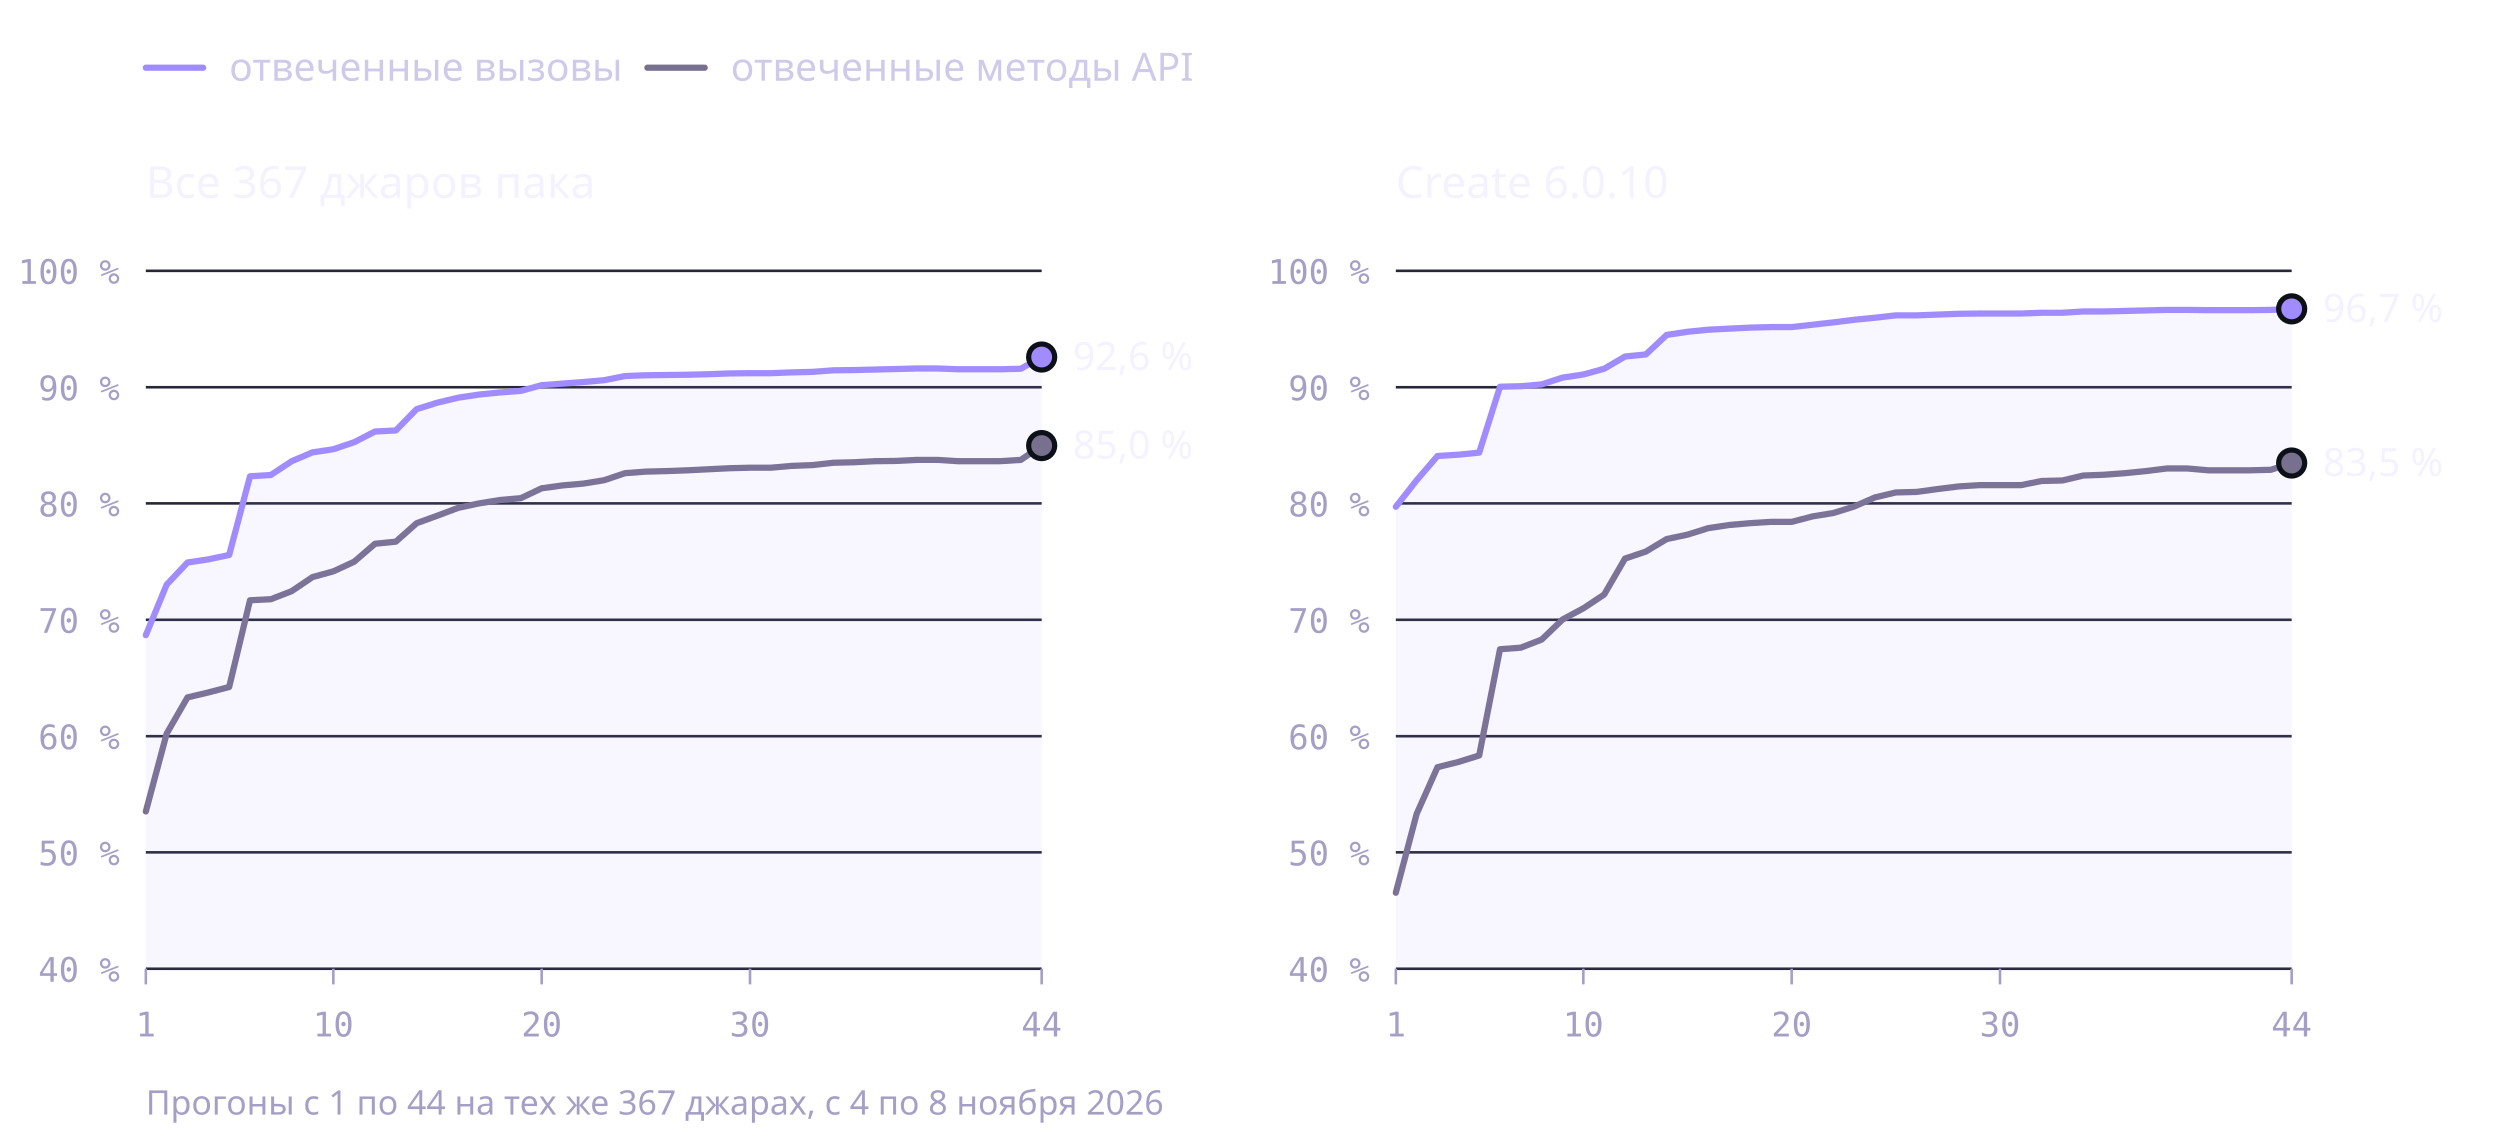
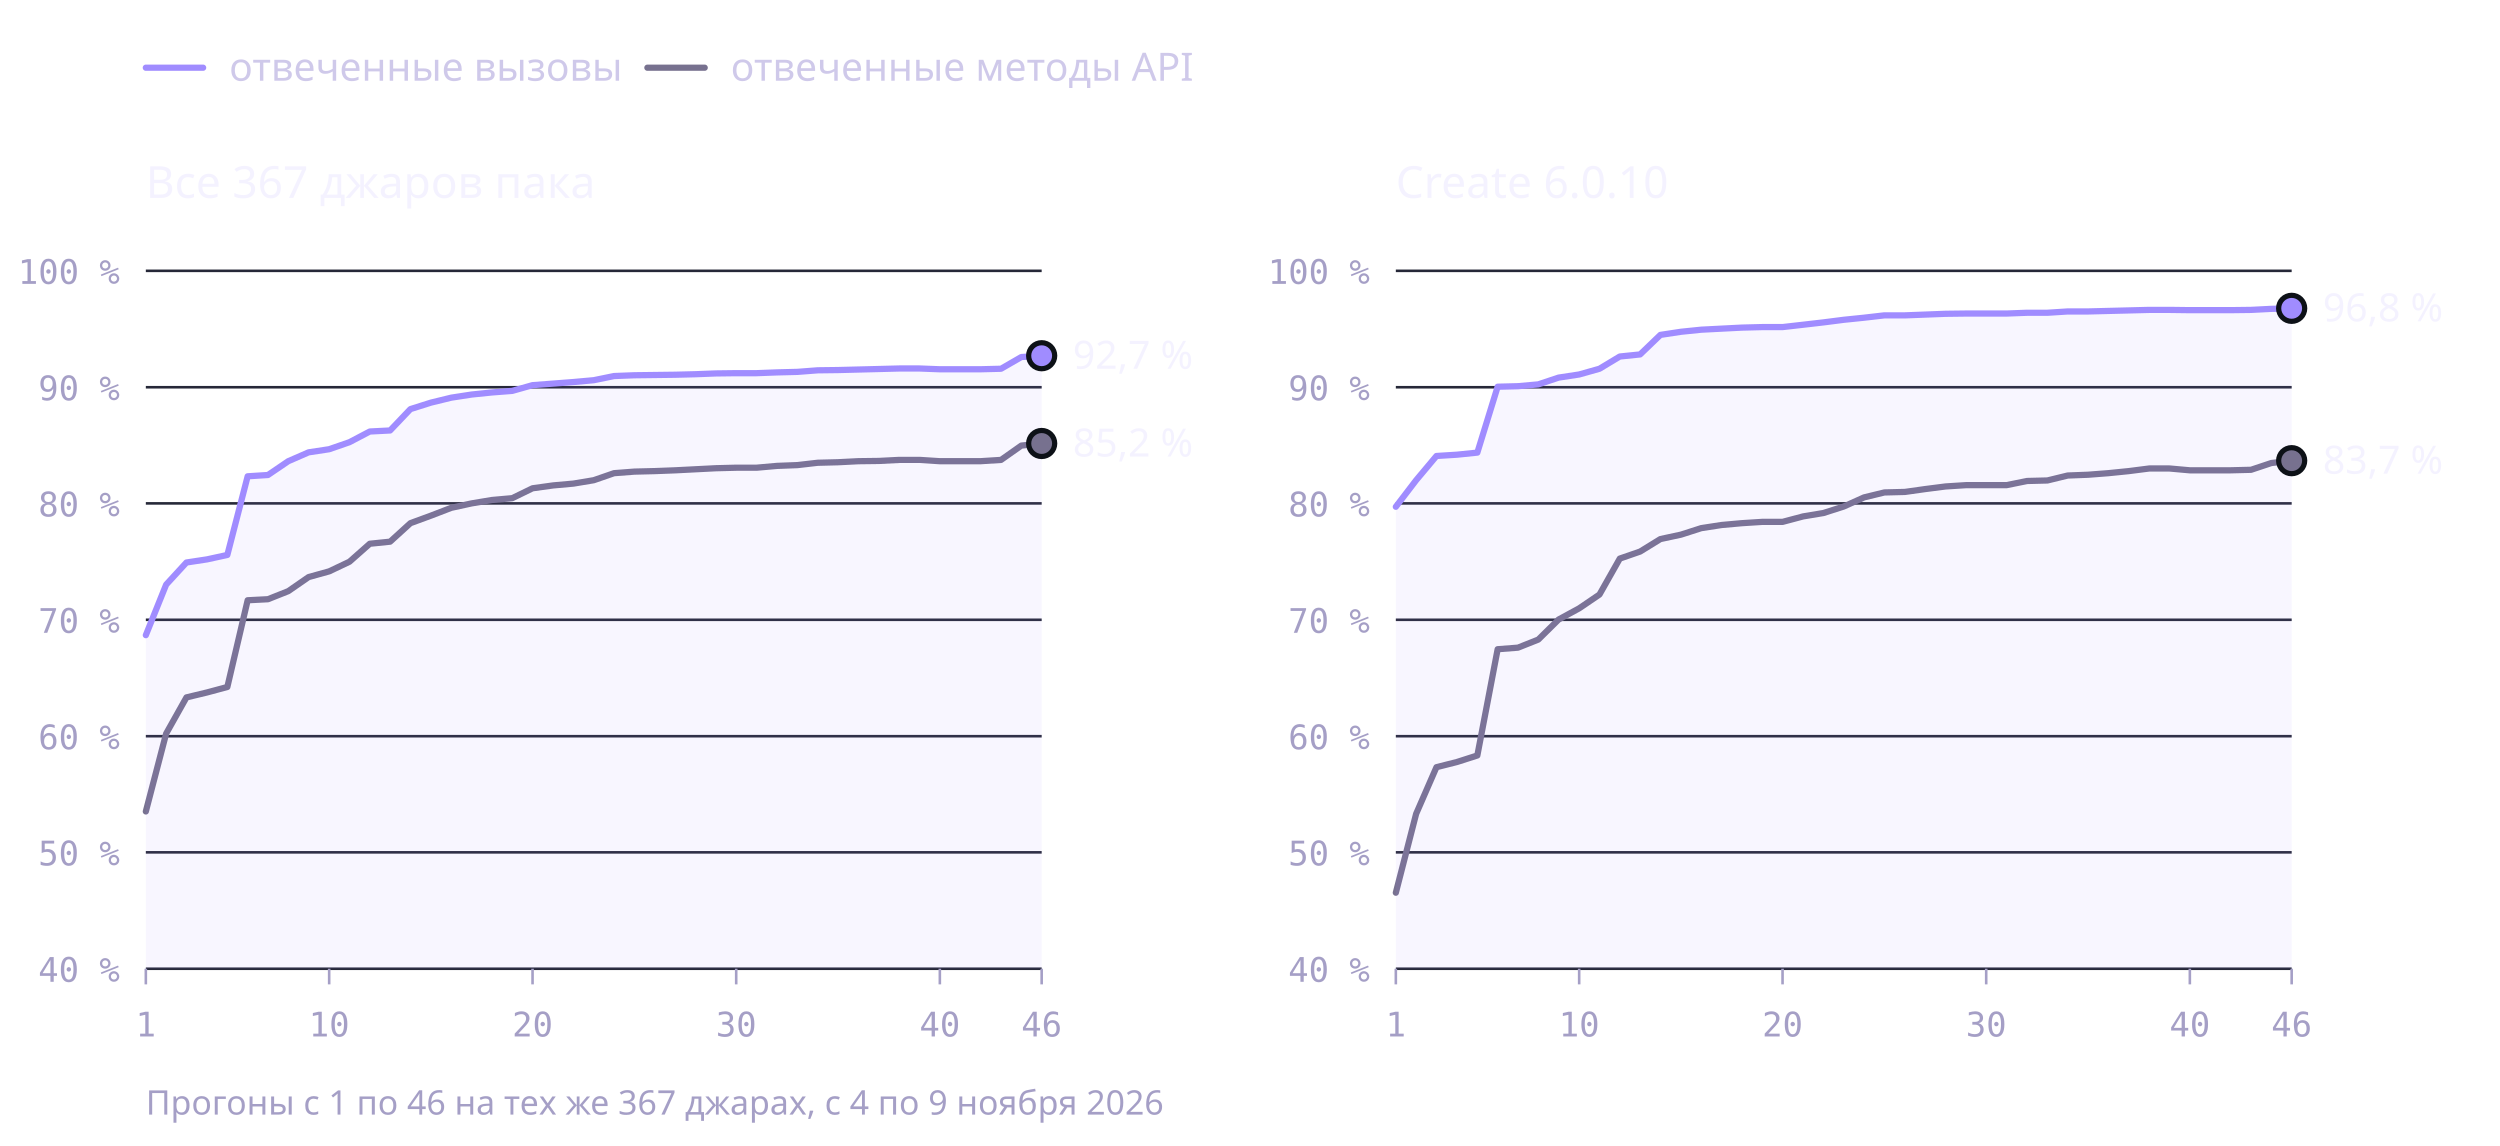
<svg xmlns="http://www.w3.org/2000/svg" viewBox="0 0 960 440" width="960" height="440" role="img" aria-labelledby="t d">
  <line x1="56" y1="26" x2="78" y2="26" stroke="#a08cff" stroke-width="2.4" stroke-linecap="round" />
  <text x="88.0" y="31.0" font-family="'HZ Geist', sans-serif" font-weight="400" font-size="15" fill="#cfc9ea">отвеченные вызовы</text>
  <line x1="248.6" y1="26" x2="270.6" y2="26" stroke="#77718f" stroke-width="2.4" stroke-linecap="round" />
  <text x="280.6" y="31.0" font-family="'HZ Geist', sans-serif" font-weight="400" font-size="15" fill="#cfc9ea">отвеченные методы API</text>
  <text x="56.0" y="76.0" font-family="'HZ Geist Medium', sans-serif" font-weight="500" font-size="17" fill="#f4f2ff">Все 367 джаров пака</text>
  <line x1="56" y1="372.0" x2="400" y2="372.0" stroke="#262838" stroke-width="1" />
  <text x="46.0" y="377.0" font-family="'HZ Geist Mono', ui-monospace, monospace" font-weight="400" font-size="13" fill="#a59fc6" text-anchor="end">40 %</text>
  <line x1="56" y1="327.3" x2="400" y2="327.3" stroke="#262838" stroke-width="1" />
  <text x="46.0" y="332.3" font-family="'HZ Geist Mono', ui-monospace, monospace" font-weight="400" font-size="13" fill="#a59fc6" text-anchor="end">50 %</text>
  <line x1="56" y1="282.7" x2="400" y2="282.7" stroke="#262838" stroke-width="1" />
  <text x="46.0" y="287.7" font-family="'HZ Geist Mono', ui-monospace, monospace" font-weight="400" font-size="13" fill="#a59fc6" text-anchor="end">60 %</text>
  <line x1="56" y1="238.0" x2="400" y2="238.0" stroke="#262838" stroke-width="1" />
  <text x="46.0" y="243.0" font-family="'HZ Geist Mono', ui-monospace, monospace" font-weight="400" font-size="13" fill="#a59fc6" text-anchor="end">70 %</text>
  <line x1="56" y1="193.3" x2="400" y2="193.3" stroke="#262838" stroke-width="1" />
  <text x="46.0" y="198.3" font-family="'HZ Geist Mono', ui-monospace, monospace" font-weight="400" font-size="13" fill="#a59fc6" text-anchor="end">80 %</text>
  <line x1="56" y1="148.7" x2="400" y2="148.7" stroke="#262838" stroke-width="1" />
  <text x="46.0" y="153.7" font-family="'HZ Geist Mono', ui-monospace, monospace" font-weight="400" font-size="13" fill="#a59fc6" text-anchor="end">90 %</text>
  <line x1="56" y1="104.0" x2="400" y2="104.0" stroke="#262838" stroke-width="1" />
  <text x="46.0" y="109.0" font-family="'HZ Geist Mono', ui-monospace, monospace" font-weight="400" font-size="13" fill="#a59fc6" text-anchor="end">100 %</text>
  <line x1="56.0" y1="372" x2="56.0" y2="378" stroke="#a59fc6" stroke-width="1" />
  <text x="56.0" y="398.0" font-family="'HZ Geist Mono', ui-monospace, monospace" font-weight="400" font-size="13" fill="#a59fc6" text-anchor="middle">1</text>
-   <line x1="128.0" y1="372" x2="128.0" y2="378" stroke="#a59fc6" stroke-width="1" />
-   <text x="128.0" y="398.0" font-family="'HZ Geist Mono', ui-monospace, monospace" font-weight="400" font-size="13" fill="#a59fc6" text-anchor="middle">10</text>
-   <line x1="208.0" y1="372" x2="208.0" y2="378" stroke="#a59fc6" stroke-width="1" />
-   <text x="208.0" y="398.0" font-family="'HZ Geist Mono', ui-monospace, monospace" font-weight="400" font-size="13" fill="#a59fc6" text-anchor="middle">20</text>
-   <line x1="288.0" y1="372" x2="288.0" y2="378" stroke="#a59fc6" stroke-width="1" />
-   <text x="288.0" y="398.0" font-family="'HZ Geist Mono', ui-monospace, monospace" font-weight="400" font-size="13" fill="#a59fc6" text-anchor="middle">30</text>
+   <line x1="126.4" y1="372" x2="126.4" y2="378" stroke="#a59fc6" stroke-width="1" />
+   <text x="126.4" y="398.0" font-family="'HZ Geist Mono', ui-monospace, monospace" font-weight="400" font-size="13" fill="#a59fc6" text-anchor="middle">10</text>
+   <line x1="204.5" y1="372" x2="204.5" y2="378" stroke="#a59fc6" stroke-width="1" />
+   <text x="204.5" y="398.0" font-family="'HZ Geist Mono', ui-monospace, monospace" font-weight="400" font-size="13" fill="#a59fc6" text-anchor="middle">20</text>
+   <line x1="282.7" y1="372" x2="282.7" y2="378" stroke="#a59fc6" stroke-width="1" />
+   <text x="282.7" y="398.0" font-family="'HZ Geist Mono', ui-monospace, monospace" font-weight="400" font-size="13" fill="#a59fc6" text-anchor="middle">30</text>
+   <line x1="360.9" y1="372" x2="360.9" y2="378" stroke="#a59fc6" stroke-width="1" />
+   <text x="360.9" y="398.0" font-family="'HZ Geist Mono', ui-monospace, monospace" font-weight="400" font-size="13" fill="#a59fc6" text-anchor="middle">40</text>
  <line x1="400.0" y1="372" x2="400.0" y2="378" stroke="#a59fc6" stroke-width="1" />
-   <text x="400.0" y="398.0" font-family="'HZ Geist Mono', ui-monospace, monospace" font-weight="400" font-size="13" fill="#a59fc6" text-anchor="middle">44</text>
-   <polyline points="56.0,311.6 64.0,281.7 72.0,267.8 80.0,265.9 88.0,263.8 96.0,230.5 104.0,230.1 112.0,227.0 120.0,221.6 128.0,219.4 136.0,215.7 144.0,208.8 152.0,208.0 160.0,200.9 168.0,198.0 176.0,195.0 184.0,193.3 192.0,192.0 200.0,191.3 208.0,187.5 216.0,186.4 224.0,185.7 232.0,184.4 240.0,181.7 248.0,181.1 256.0,180.9 264.0,180.6 272.0,180.2 280.0,179.8 288.0,179.6 296.0,179.6 304.0,178.9 312.0,178.6 320.0,177.7 328.0,177.5 336.0,177.1 344.0,177.0 352.0,176.6 360.0,176.6 368.0,177.1 376.0,177.1 384.0,177.1 392.0,176.6 400.0,171.1" fill="none" stroke="#77718f" stroke-width="2.4" stroke-linejoin="round" stroke-linecap="round" />
-   <path d="M56.0,372 L56.0,243.9 L64.0,224.5 L72.0,216.0 L80.0,214.8 L88.0,213.1 L96.0,182.9 L104.0,182.4 L112.0,177.1 L120.0,173.7 L128.0,172.5 L136.0,169.8 L144.0,165.7 L152.0,165.3 L160.0,157.1 L168.0,154.6 L176.0,152.7 L184.0,151.5 L192.0,150.7 L200.0,150.1 L208.0,147.9 L216.0,147.3 L224.0,146.7 L232.0,146.0 L240.0,144.4 L248.0,144.1 L256.0,144.0 L264.0,143.9 L272.0,143.7 L280.0,143.4 L288.0,143.3 L296.0,143.3 L304.0,143.0 L312.0,142.8 L320.0,142.2 L328.0,142.1 L336.0,141.9 L344.0,141.7 L352.0,141.5 L360.0,141.5 L368.0,141.8 L376.0,141.8 L384.0,141.8 L392.0,141.6 L400.0,137.1 L400.0,372 Z" fill="#a08cff" opacity="0.08" />
-   <polyline points="56.0,243.9 64.0,224.5 72.0,216.0 80.0,214.8 88.0,213.1 96.0,182.9 104.0,182.4 112.0,177.1 120.0,173.7 128.0,172.5 136.0,169.8 144.0,165.7 152.0,165.3 160.0,157.1 168.0,154.6 176.0,152.7 184.0,151.5 192.0,150.7 200.0,150.1 208.0,147.9 216.0,147.3 224.0,146.7 232.0,146.0 240.0,144.4 248.0,144.1 256.0,144.0 264.0,143.9 272.0,143.7 280.0,143.4 288.0,143.3 296.0,143.3 304.0,143.0 312.0,142.8 320.0,142.2 328.0,142.1 336.0,141.9 344.0,141.7 352.0,141.5 360.0,141.5 368.0,141.8 376.0,141.8 384.0,141.8 392.0,141.6 400.0,137.1" fill="none" stroke="#a08cff" stroke-width="2.4" stroke-linejoin="round" stroke-linecap="round" />
-   <circle cx="400.0" cy="137.1" r="5" fill="#a08cff" stroke="#0d1117" stroke-width="2" />
-   <circle cx="400.0" cy="171.1" r="5" fill="#77718f" stroke="#0d1117" stroke-width="2" />
-   <text x="412.0" y="142.1" font-family="'HZ Geist Medium', sans-serif" font-weight="500" font-size="15" fill="#f4f2ff">92,6 %</text>
-   <text x="412.0" y="176.1" font-family="'HZ Geist Medium', sans-serif" font-weight="500" font-size="15" fill="#f4f2ff">85,0 %</text>
+   <text x="400.0" y="398.0" font-family="'HZ Geist Mono', ui-monospace, monospace" font-weight="400" font-size="13" fill="#a59fc6" text-anchor="middle">46</text>
+   <polyline points="56.0,311.6 63.8,281.7 71.6,267.8 79.5,265.9 87.3,263.8 95.1,230.5 102.9,230.1 110.7,227.0 118.5,221.6 126.4,219.4 134.2,215.7 142.0,208.8 149.8,208.0 157.6,200.9 165.5,198.0 173.3,195.0 181.1,193.3 188.9,192.0 196.7,191.3 204.5,187.5 212.4,186.4 220.2,185.7 228.0,184.4 235.8,181.7 243.6,181.1 251.5,180.9 259.3,180.6 267.1,180.2 274.9,179.8 282.7,179.6 290.5,179.6 298.4,178.9 306.2,178.6 314.0,177.7 321.8,177.5 329.6,177.1 337.5,177.0 345.3,176.6 353.1,176.6 360.9,177.1 368.7,177.1 376.5,177.1 384.4,176.6 392.2,171.1 400.0,170.3" fill="none" stroke="#77718f" stroke-width="2.4" stroke-linejoin="round" stroke-linecap="round" />
+   <path d="M56.0,372 L56.0,243.9 L63.8,224.5 L71.6,216.0 L79.5,214.8 L87.3,213.1 L95.1,182.9 L102.9,182.4 L110.7,177.1 L118.5,173.7 L126.4,172.5 L134.2,169.8 L142.0,165.7 L149.8,165.3 L157.6,157.1 L165.5,154.6 L173.3,152.7 L181.1,151.5 L188.9,150.7 L196.7,150.1 L204.5,147.9 L212.4,147.3 L220.2,146.7 L228.0,146.0 L235.8,144.4 L243.6,144.1 L251.5,144.0 L259.3,143.9 L267.1,143.7 L274.9,143.4 L282.7,143.3 L290.5,143.3 L298.4,143.0 L306.2,142.8 L314.0,142.2 L321.8,142.1 L329.6,141.9 L337.5,141.7 L345.3,141.5 L353.1,141.5 L360.9,141.8 L368.7,141.8 L376.5,141.8 L384.4,141.6 L392.2,137.1 L400.0,136.6 L400.0,372 Z" fill="#a08cff" opacity="0.08" />
+   <polyline points="56.0,243.9 63.8,224.5 71.6,216.0 79.5,214.8 87.3,213.1 95.1,182.9 102.9,182.4 110.7,177.1 118.5,173.7 126.4,172.5 134.2,169.8 142.0,165.7 149.8,165.3 157.6,157.1 165.5,154.6 173.3,152.7 181.1,151.5 188.9,150.7 196.7,150.1 204.5,147.9 212.4,147.3 220.2,146.7 228.0,146.0 235.8,144.4 243.6,144.1 251.5,144.0 259.3,143.9 267.1,143.7 274.9,143.4 282.7,143.3 290.5,143.3 298.4,143.0 306.2,142.8 314.0,142.2 321.8,142.1 329.6,141.9 337.5,141.7 345.3,141.5 353.1,141.5 360.9,141.8 368.7,141.8 376.5,141.8 384.4,141.6 392.2,137.1 400.0,136.6" fill="none" stroke="#a08cff" stroke-width="2.4" stroke-linejoin="round" stroke-linecap="round" />
+   <circle cx="400.0" cy="136.6" r="5" fill="#a08cff" stroke="#0d1117" stroke-width="2" />
+   <circle cx="400.0" cy="170.3" r="5" fill="#77718f" stroke="#0d1117" stroke-width="2" />
+   <text x="412.0" y="141.6" font-family="'HZ Geist Medium', sans-serif" font-weight="500" font-size="15" fill="#f4f2ff">92,7 %</text>
+   <text x="412.0" y="175.3" font-family="'HZ Geist Medium', sans-serif" font-weight="500" font-size="15" fill="#f4f2ff">85,2 %</text>
  <text x="536.0" y="76.0" font-family="'HZ Geist Medium', sans-serif" font-weight="500" font-size="17" fill="#f4f2ff">Create 6.0.10</text>
  <line x1="536" y1="372.0" x2="880" y2="372.0" stroke="#262838" stroke-width="1" />
  <text x="526.0" y="377.0" font-family="'HZ Geist Mono', ui-monospace, monospace" font-weight="400" font-size="13" fill="#a59fc6" text-anchor="end">40 %</text>
  <line x1="536" y1="327.3" x2="880" y2="327.3" stroke="#262838" stroke-width="1" />
  <text x="526.0" y="332.3" font-family="'HZ Geist Mono', ui-monospace, monospace" font-weight="400" font-size="13" fill="#a59fc6" text-anchor="end">50 %</text>
  <line x1="536" y1="282.7" x2="880" y2="282.7" stroke="#262838" stroke-width="1" />
  <text x="526.0" y="287.7" font-family="'HZ Geist Mono', ui-monospace, monospace" font-weight="400" font-size="13" fill="#a59fc6" text-anchor="end">60 %</text>
  <line x1="536" y1="238.0" x2="880" y2="238.0" stroke="#262838" stroke-width="1" />
  <text x="526.0" y="243.0" font-family="'HZ Geist Mono', ui-monospace, monospace" font-weight="400" font-size="13" fill="#a59fc6" text-anchor="end">70 %</text>
  <line x1="536" y1="193.3" x2="880" y2="193.3" stroke="#262838" stroke-width="1" />
  <text x="526.0" y="198.3" font-family="'HZ Geist Mono', ui-monospace, monospace" font-weight="400" font-size="13" fill="#a59fc6" text-anchor="end">80 %</text>
  <line x1="536" y1="148.7" x2="880" y2="148.7" stroke="#262838" stroke-width="1" />
  <text x="526.0" y="153.7" font-family="'HZ Geist Mono', ui-monospace, monospace" font-weight="400" font-size="13" fill="#a59fc6" text-anchor="end">90 %</text>
  <line x1="536" y1="104.0" x2="880" y2="104.0" stroke="#262838" stroke-width="1" />
  <text x="526.0" y="109.0" font-family="'HZ Geist Mono', ui-monospace, monospace" font-weight="400" font-size="13" fill="#a59fc6" text-anchor="end">100 %</text>
  <line x1="536.0" y1="372" x2="536.0" y2="378" stroke="#a59fc6" stroke-width="1" />
  <text x="536.0" y="398.0" font-family="'HZ Geist Mono', ui-monospace, monospace" font-weight="400" font-size="13" fill="#a59fc6" text-anchor="middle">1</text>
-   <line x1="608.0" y1="372" x2="608.0" y2="378" stroke="#a59fc6" stroke-width="1" />
-   <text x="608.0" y="398.0" font-family="'HZ Geist Mono', ui-monospace, monospace" font-weight="400" font-size="13" fill="#a59fc6" text-anchor="middle">10</text>
-   <line x1="688.0" y1="372" x2="688.0" y2="378" stroke="#a59fc6" stroke-width="1" />
-   <text x="688.0" y="398.0" font-family="'HZ Geist Mono', ui-monospace, monospace" font-weight="400" font-size="13" fill="#a59fc6" text-anchor="middle">20</text>
-   <line x1="768.0" y1="372" x2="768.0" y2="378" stroke="#a59fc6" stroke-width="1" />
-   <text x="768.0" y="398.0" font-family="'HZ Geist Mono', ui-monospace, monospace" font-weight="400" font-size="13" fill="#a59fc6" text-anchor="middle">30</text>
+   <line x1="606.4" y1="372" x2="606.4" y2="378" stroke="#a59fc6" stroke-width="1" />
+   <text x="606.4" y="398.0" font-family="'HZ Geist Mono', ui-monospace, monospace" font-weight="400" font-size="13" fill="#a59fc6" text-anchor="middle">10</text>
+   <line x1="684.5" y1="372" x2="684.5" y2="378" stroke="#a59fc6" stroke-width="1" />
+   <text x="684.5" y="398.0" font-family="'HZ Geist Mono', ui-monospace, monospace" font-weight="400" font-size="13" fill="#a59fc6" text-anchor="middle">20</text>
+   <line x1="762.7" y1="372" x2="762.7" y2="378" stroke="#a59fc6" stroke-width="1" />
+   <text x="762.7" y="398.0" font-family="'HZ Geist Mono', ui-monospace, monospace" font-weight="400" font-size="13" fill="#a59fc6" text-anchor="middle">30</text>
+   <line x1="840.9" y1="372" x2="840.9" y2="378" stroke="#a59fc6" stroke-width="1" />
+   <text x="840.9" y="398.0" font-family="'HZ Geist Mono', ui-monospace, monospace" font-weight="400" font-size="13" fill="#a59fc6" text-anchor="middle">40</text>
  <line x1="880.0" y1="372" x2="880.0" y2="378" stroke="#a59fc6" stroke-width="1" />
-   <text x="880.0" y="398.0" font-family="'HZ Geist Mono', ui-monospace, monospace" font-weight="400" font-size="13" fill="#a59fc6" text-anchor="middle">44</text>
-   <polyline points="536.0,342.8 544.0,312.5 552.0,294.6 560.0,292.6 568.0,290.1 576.0,249.3 584.0,248.7 592.0,245.6 600.0,237.9 608.0,233.6 616.0,228.3 624.0,214.5 632.0,211.8 640.0,207.0 648.0,205.3 656.0,202.8 664.0,201.6 672.0,200.9 680.0,200.4 688.0,200.4 696.0,198.3 704.0,197.0 712.0,194.5 720.0,191.0 728.0,189.1 736.0,188.9 744.0,187.8 752.0,186.8 760.0,186.3 768.0,186.3 776.0,186.3 784.0,184.7 792.0,184.5 800.0,182.6 808.0,182.3 816.0,181.7 824.0,180.9 832.0,179.9 840.0,179.9 848.0,180.6 856.0,180.6 864.0,180.6 872.0,180.4 880.0,177.8" fill="none" stroke="#77718f" stroke-width="2.4" stroke-linejoin="round" stroke-linecap="round" />
-   <path d="M536.0,372 L536.0,194.6 L544.0,184.4 L552.0,175.1 L560.0,174.6 L568.0,173.8 L576.0,148.5 L584.0,148.3 L592.0,147.6 L600.0,145.0 L608.0,143.8 L616.0,141.6 L624.0,136.9 L632.0,136.1 L640.0,128.6 L648.0,127.4 L656.0,126.6 L664.0,126.2 L672.0,125.8 L680.0,125.6 L688.0,125.6 L696.0,124.7 L704.0,123.8 L712.0,122.8 L720.0,122.0 L728.0,121.1 L736.0,121.1 L744.0,120.8 L752.0,120.5 L760.0,120.4 L768.0,120.4 L776.0,120.4 L784.0,120.1 L792.0,120.1 L800.0,119.6 L808.0,119.6 L816.0,119.4 L824.0,119.2 L832.0,119.0 L840.0,119.0 L848.0,119.1 L856.0,119.1 L864.0,119.1 L872.0,119.0 L880.0,118.6 L880.0,372 Z" fill="#a08cff" opacity="0.08" />
-   <polyline points="536.0,194.6 544.0,184.4 552.0,175.1 560.0,174.6 568.0,173.8 576.0,148.5 584.0,148.3 592.0,147.6 600.0,145.0 608.0,143.8 616.0,141.6 624.0,136.9 632.0,136.1 640.0,128.6 648.0,127.4 656.0,126.6 664.0,126.2 672.0,125.8 680.0,125.6 688.0,125.6 696.0,124.7 704.0,123.8 712.0,122.8 720.0,122.0 728.0,121.1 736.0,121.1 744.0,120.8 752.0,120.5 760.0,120.4 768.0,120.4 776.0,120.4 784.0,120.1 792.0,120.1 800.0,119.6 808.0,119.6 816.0,119.4 824.0,119.2 832.0,119.0 840.0,119.0 848.0,119.1 856.0,119.1 864.0,119.1 872.0,119.0 880.0,118.6" fill="none" stroke="#a08cff" stroke-width="2.4" stroke-linejoin="round" stroke-linecap="round" />
-   <circle cx="880.0" cy="118.6" r="5" fill="#a08cff" stroke="#0d1117" stroke-width="2" />
-   <circle cx="880.0" cy="177.8" r="5" fill="#77718f" stroke="#0d1117" stroke-width="2" />
-   <text x="892.0" y="123.6" font-family="'HZ Geist Medium', sans-serif" font-weight="500" font-size="15" fill="#f4f2ff">96,7 %</text>
-   <text x="892.0" y="182.8" font-family="'HZ Geist Medium', sans-serif" font-weight="500" font-size="15" fill="#f4f2ff">83,5 %</text>
-   <text x="56.0" y="428.0" font-family="'HZ Geist', sans-serif" font-weight="400" font-size="13" fill="#a59fc6">Прогоны с 1 по 44 на тех же 367 джарах, с 4 по 8 ноября 2026</text>
+   <text x="880.0" y="398.0" font-family="'HZ Geist Mono', ui-monospace, monospace" font-weight="400" font-size="13" fill="#a59fc6" text-anchor="middle">46</text>
+   <polyline points="536.0,342.8 543.8,312.5 551.6,294.6 559.5,292.6 567.3,290.1 575.1,249.3 582.9,248.7 590.7,245.6 598.5,237.9 606.4,233.6 614.2,228.3 622.0,214.5 629.8,211.8 637.6,207.0 645.5,205.3 653.3,202.8 661.1,201.6 668.9,200.9 676.7,200.4 684.5,200.4 692.4,198.3 700.2,197.0 708.0,194.5 715.8,191.0 723.6,189.1 731.5,188.9 739.3,187.8 747.1,186.8 754.9,186.3 762.7,186.3 770.5,186.3 778.4,184.7 786.2,184.5 794.0,182.6 801.8,182.3 809.6,181.7 817.5,180.9 825.3,179.9 833.1,179.9 840.9,180.6 848.7,180.6 856.5,180.6 864.4,180.4 872.2,177.8 880.0,176.9" fill="none" stroke="#77718f" stroke-width="2.4" stroke-linejoin="round" stroke-linecap="round" />
+   <path d="M536.0,372 L536.0,194.6 L543.8,184.4 L551.6,175.1 L559.5,174.6 L567.3,173.8 L575.1,148.5 L582.9,148.3 L590.7,147.6 L598.5,145.0 L606.4,143.8 L614.2,141.6 L622.0,136.9 L629.8,136.1 L637.6,128.6 L645.5,127.4 L653.3,126.6 L661.1,126.2 L668.9,125.8 L676.7,125.6 L684.5,125.6 L692.4,124.7 L700.2,123.8 L708.0,122.8 L715.8,122.0 L723.6,121.1 L731.5,121.1 L739.3,120.8 L747.1,120.5 L754.9,120.4 L762.7,120.4 L770.5,120.4 L778.4,120.1 L786.2,120.1 L794.0,119.6 L801.8,119.6 L809.6,119.4 L817.5,119.2 L825.3,119.0 L833.1,119.0 L840.9,119.1 L848.7,119.1 L856.5,119.1 L864.4,119.0 L872.2,118.6 L880.0,118.4 L880.0,372 Z" fill="#a08cff" opacity="0.08" />
+   <polyline points="536.0,194.6 543.8,184.4 551.6,175.1 559.5,174.6 567.3,173.8 575.1,148.5 582.9,148.3 590.7,147.6 598.5,145.0 606.4,143.8 614.2,141.6 622.0,136.9 629.8,136.1 637.6,128.6 645.5,127.4 653.3,126.6 661.1,126.2 668.9,125.8 676.7,125.6 684.5,125.6 692.4,124.7 700.2,123.8 708.0,122.8 715.8,122.0 723.6,121.1 731.5,121.1 739.3,120.8 747.1,120.5 754.9,120.4 762.7,120.4 770.5,120.4 778.4,120.1 786.2,120.1 794.0,119.6 801.8,119.6 809.6,119.4 817.5,119.2 825.3,119.0 833.1,119.0 840.9,119.1 848.7,119.1 856.5,119.1 864.4,119.0 872.2,118.6 880.0,118.4" fill="none" stroke="#a08cff" stroke-width="2.4" stroke-linejoin="round" stroke-linecap="round" />
+   <circle cx="880.0" cy="118.4" r="5" fill="#a08cff" stroke="#0d1117" stroke-width="2" />
+   <circle cx="880.0" cy="176.9" r="5" fill="#77718f" stroke="#0d1117" stroke-width="2" />
+   <text x="892.0" y="123.4" font-family="'HZ Geist Medium', sans-serif" font-weight="500" font-size="15" fill="#f4f2ff">96,8 %</text>
+   <text x="892.0" y="181.9" font-family="'HZ Geist Medium', sans-serif" font-weight="500" font-size="15" fill="#f4f2ff">83,7 %</text>
+   <text x="56.0" y="428.0" font-family="'HZ Geist', sans-serif" font-weight="400" font-size="13" fill="#a59fc6">Прогоны с 1 по 46 на тех же 367 джарах, с 4 по 9 ноября 2026</text>
</svg>
